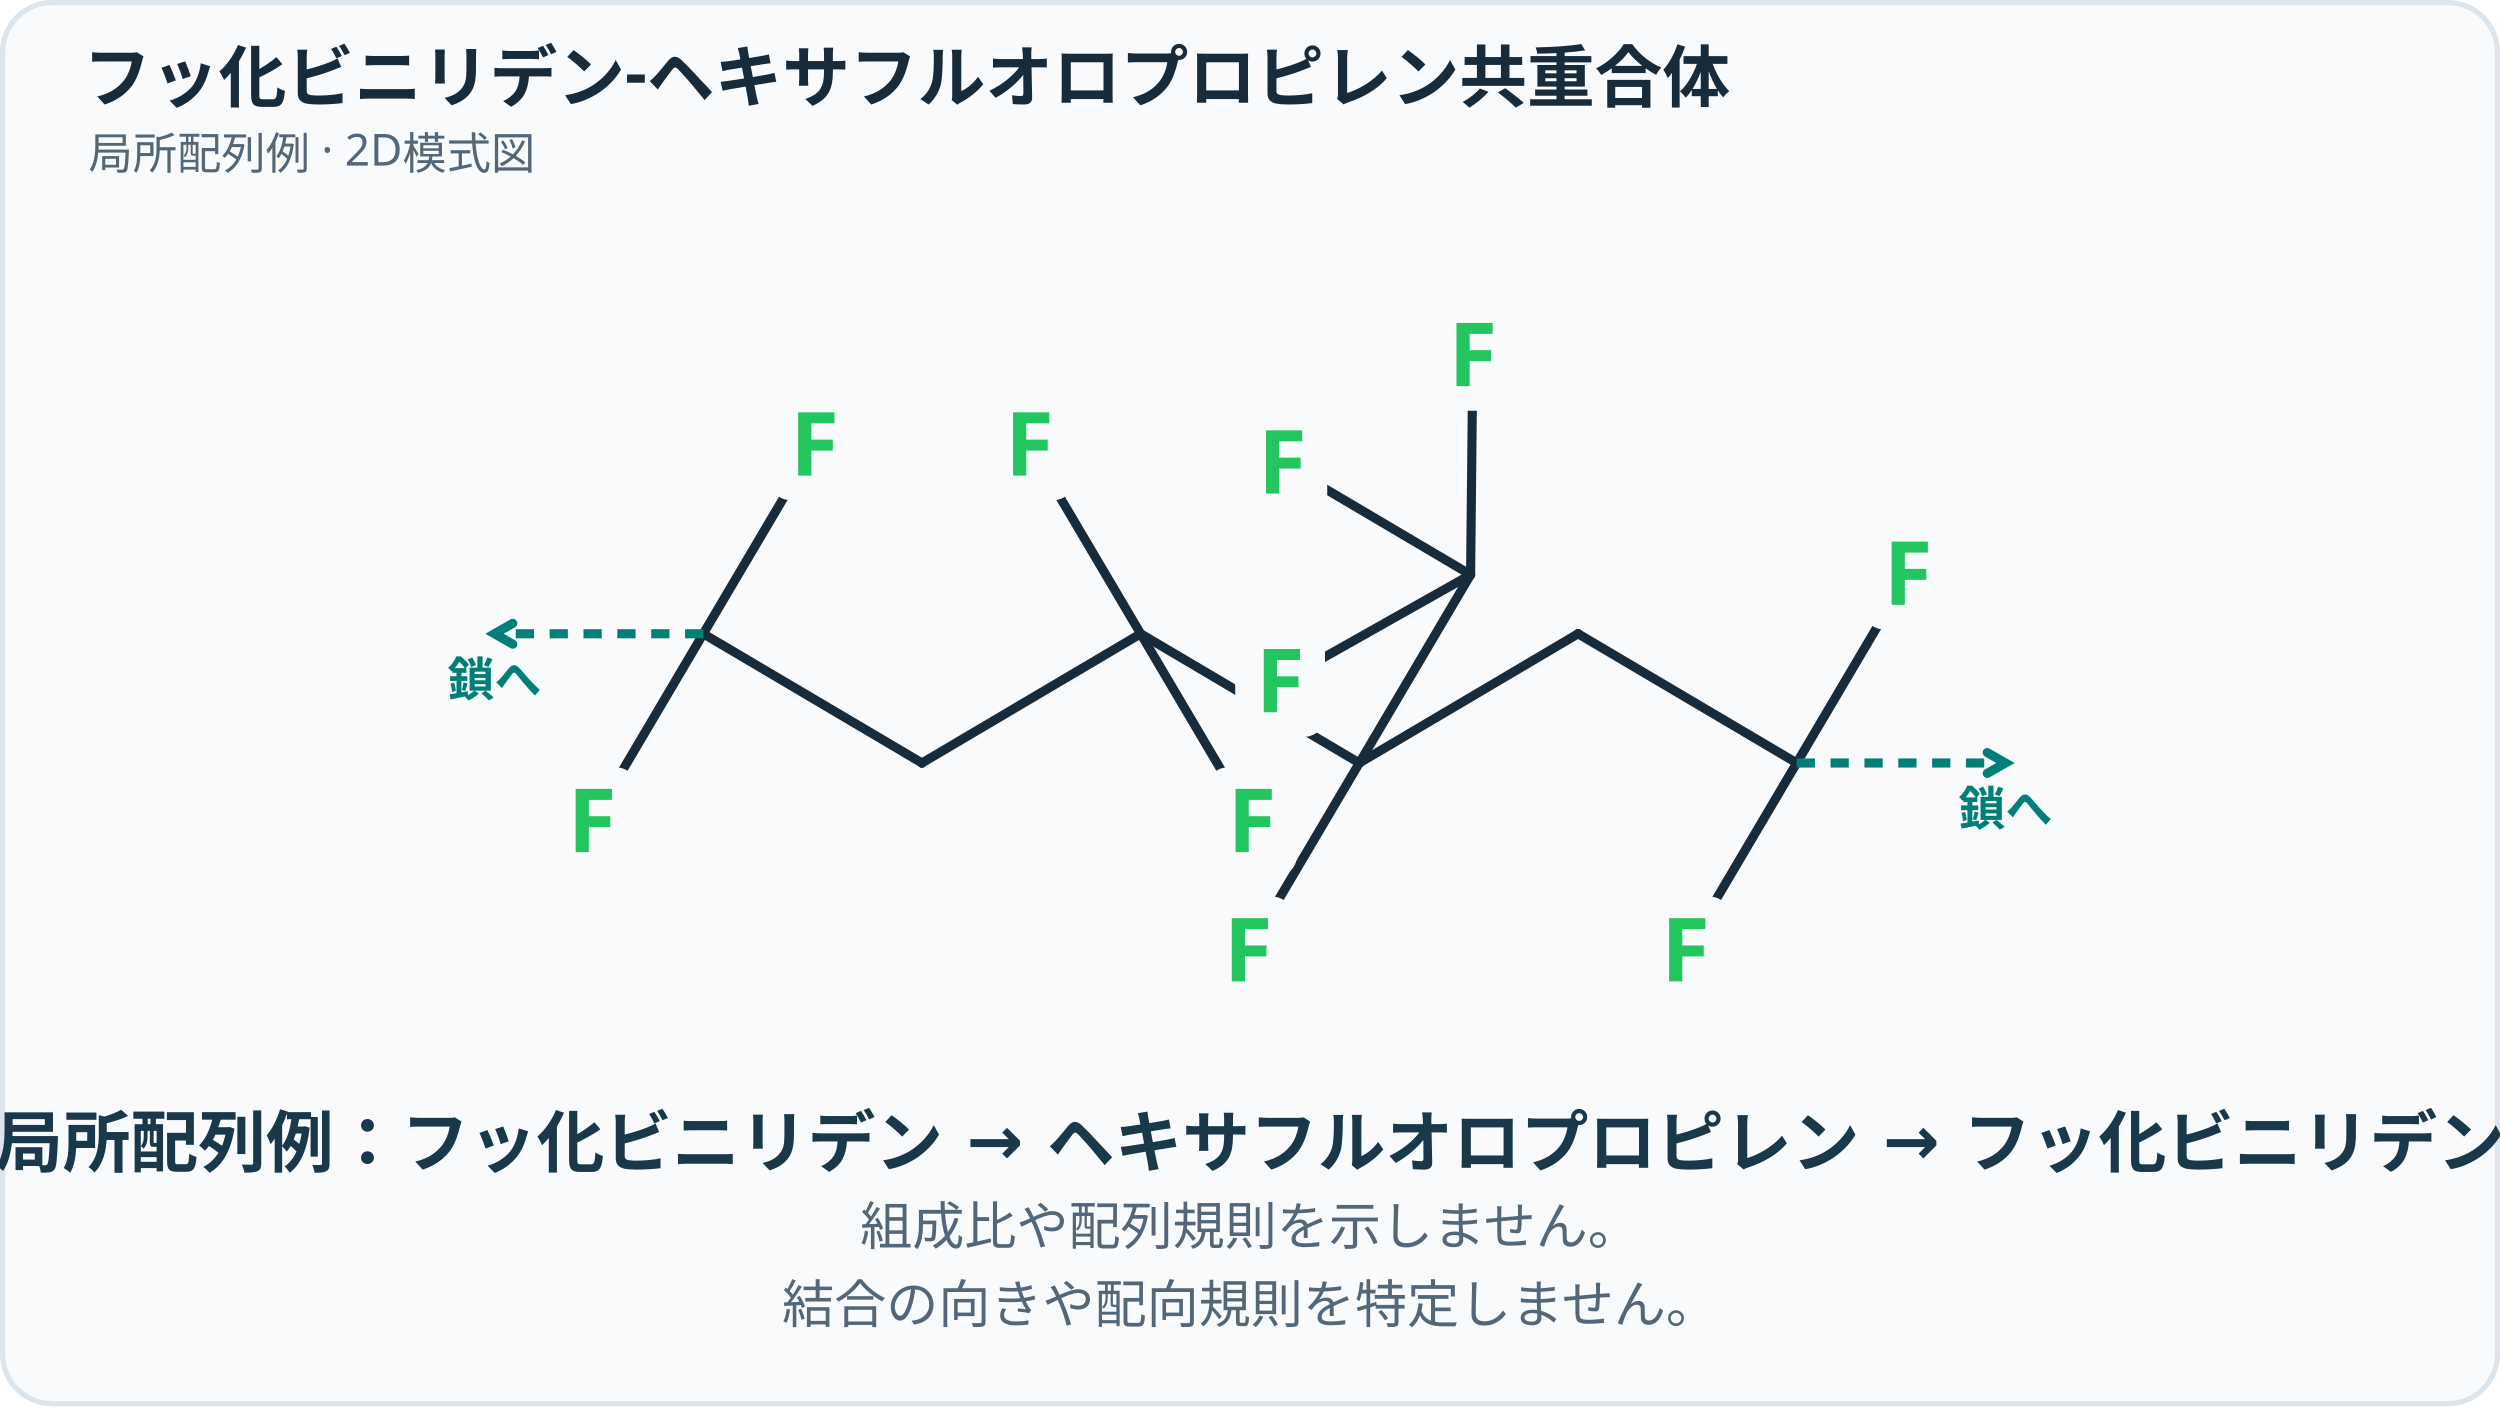
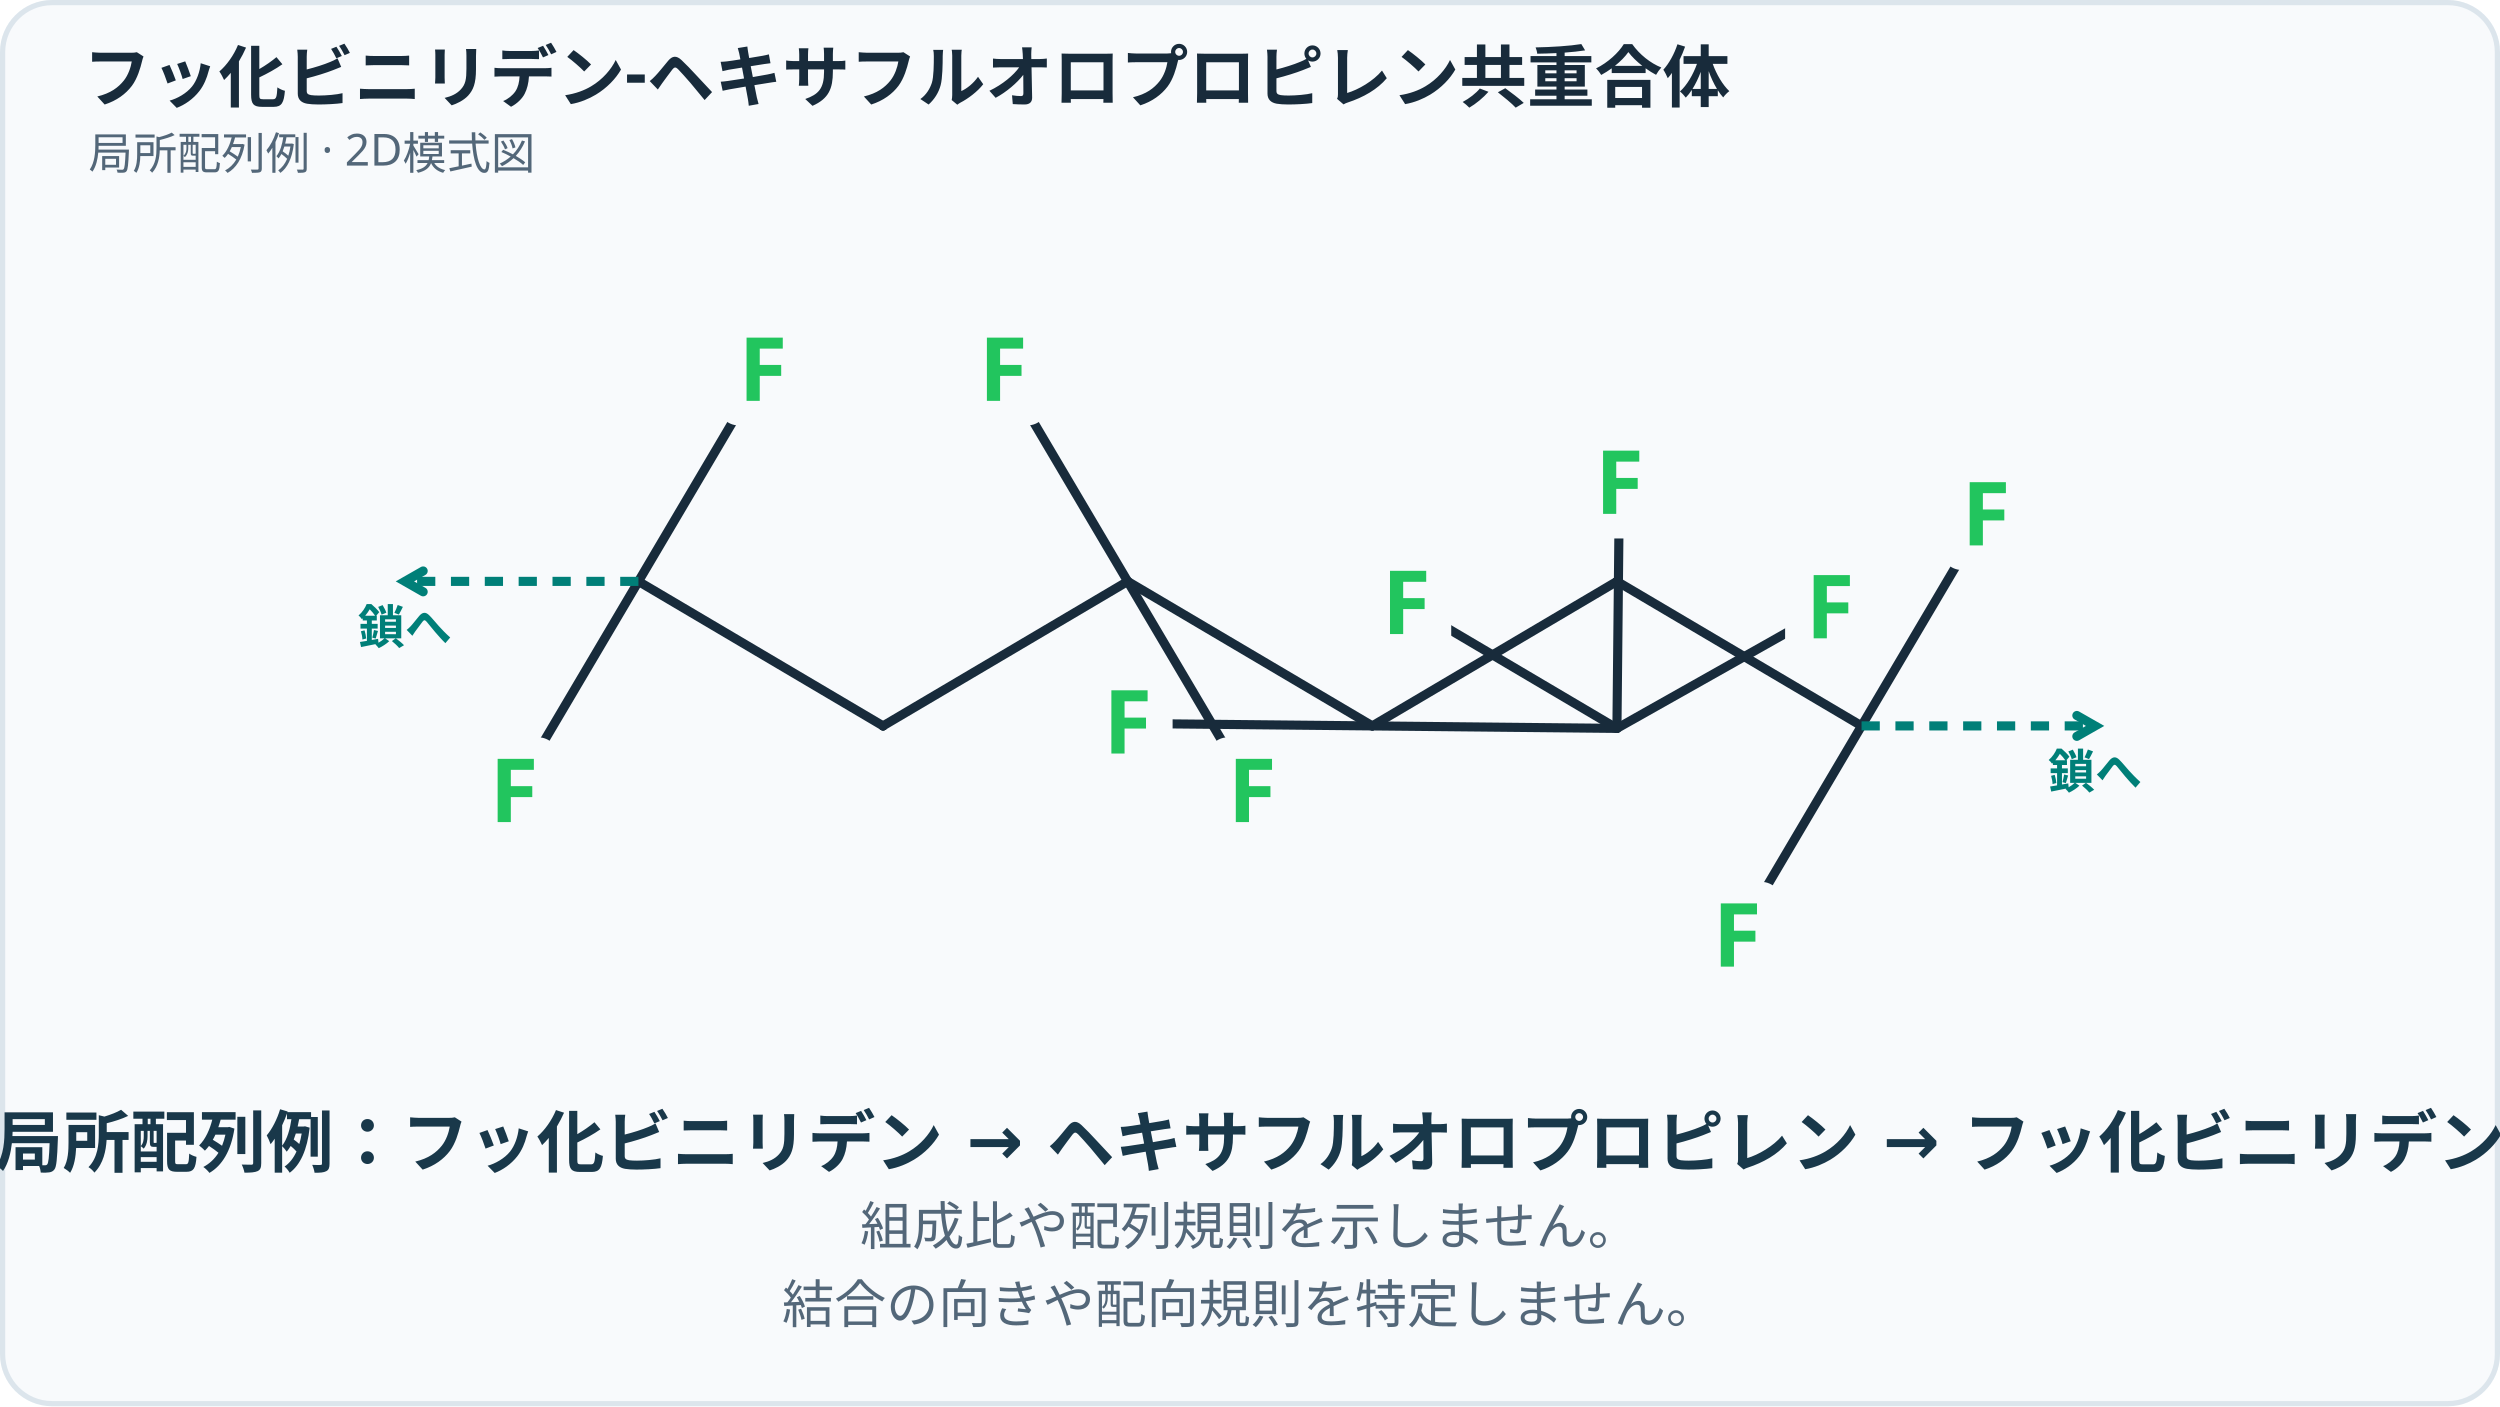
- <svg xmlns="http://www.w3.org/2000/svg" viewBox="0 0 960 540" role="img" aria-labelledby="polymer-title polymer-description" data-polymer-id="vinylidene-fluoride-hexafluoropropylene-copolymer" data-generator-version="task8-2d-v2" data-structure-source-commit="3050fed9c89f16aed19c2323db94fef5f9f9765e" data-representation-type="copolymer-local-motif" data-atom-count="21" data-bond-count="20">
+ <svg xmlns="http://www.w3.org/2000/svg" viewBox="0 0 960 540" role="img" aria-labelledby="polymer-title polymer-description" data-polymer-id="vinylidene-fluoride-hexafluoropropylene-copolymer" data-generator-version="task8-2d-v3" data-structure-source-commit="3050fed9c89f16aed19c2323db94fef5f9f9765e" data-representation-type="copolymer-local-motif" data-atom-count="21" data-bond-count="20">
  <rect width="960" height="540" rx="20" fill="#f8fafc" />
  <rect x="1" y="1" width="958" height="538" rx="19" fill="none" stroke="#dce5ec" stroke-width="2" />
  <text class="figure-title" x="32" y="39" font-family="sans-serif" font-size="26" font-weight="750" fill="#182b3b">フッ化ビニリデン-ヘキサフルオロプロピレン共重合体</text>
  <text class="figure-kicker" x="34" y="65" font-family="sans-serif" font-size="17" fill="#536779">局所配列例 · 2D模式図</text>
  <g class="chemical-bonds" fill="none" stroke="#182b3b" stroke-width="3.5" stroke-linecap="round" stroke-linejoin="round">
    <g class="bond" data-bond-ref="unit-0.a0::unit-0.a1" data-atom-a="unit-0.a0" data-atom-b="unit-0.a1" data-bond-order="1">
-       <path d="M354.03 292.99L270.06 243.36" />
+       <path d="M339.09 278.75L245.16 223.25" />
    </g>
    <g class="bond" data-bond-ref="unit-0.a1::unit-0.a2" data-atom-a="unit-0.a1" data-atom-b="unit-0.a2" data-bond-order="1">
-       <path d="M270.06 243.36L235.6 301.68" />
+       <path d="M245.16 223.25L205.63 290.14" />
    </g>
    <g class="bond" data-bond-ref="unit-0.a1::unit-0.a3" data-atom-a="unit-0.a1" data-atom-b="unit-0.a3" data-bond-order="1">
-       <path d="M270.06 243.36L304.52 185.05" />
+       <path d="M245.16 223.25L284.68 156.35" />
    </g>
    <g class="bond" data-bond-ref="unit-0.a0::unit-0.a4" data-atom-a="unit-0.a0" data-atom-b="unit-0.a4" data-bond-order="1">
-       <path d="M354.03 292.99L354.03 292.99" />
+       <path d="M339.09 278.75L339.09 278.75" />
    </g>
    <g class="bond" data-bond-ref="unit-0.a0::unit-0.a5" data-atom-a="unit-0.a0" data-atom-b="unit-0.a5" data-bond-order="1">
-       <path d="M354.03 292.99L354.03 292.99" />
+       <path d="M339.09 278.75L339.09 278.75" />
    </g>
    <g class="bond" data-bond-ref="unit-1.a0::unit-1.a1" data-atom-a="unit-1.a0" data-atom-b="unit-1.a1" data-bond-order="1">
-       <path d="M438.01 243.36L521.99 292.99" />
+       <path d="M433.03 223.25L526.97 278.75" />
    </g>
    <g class="bond" data-bond-ref="unit-1.a1::unit-1.a2" data-atom-a="unit-1.a1" data-atom-b="unit-1.a2" data-bond-order="1">
-       <path d="M521.99 292.99L564.71 220.69" />
+       <path d="M526.97 278.75L620.9 279.7" />
    </g>
    <g class="bond" data-bond-ref="unit-1.a0::unit-1.a3" data-atom-a="unit-1.a0" data-atom-b="unit-1.a3" data-bond-order="1">
-       <path d="M438.01 243.36L403.55 185.05" />
+       <path d="M433.03 223.25L393.5 156.35" />
    </g>
    <g class="bond" data-bond-ref="unit-1.a0::unit-1.a4" data-atom-a="unit-1.a0" data-atom-b="unit-1.a4" data-bond-order="1">
-       <path d="M438.01 243.36L472.47 301.68" />
+       <path d="M433.03 223.25L472.56 290.14" />
    </g>
    <g class="bond" data-bond-ref="unit-1.a1::unit-1.a5" data-atom-a="unit-1.a1" data-atom-b="unit-1.a5" data-bond-order="1">
-       <path d="M521.99 292.99L487.53 351.3" />
+       <path d="M526.97 278.75L449.28 277.97" />
    </g>
    <g class="bond" data-bond-ref="unit-1.a2::unit-1.a6" data-atom-a="unit-1.a2" data-atom-b="unit-1.a6" data-bond-order="1">
-       <path d="M564.71 220.69L505.71 253.96" />
+       <path d="M620.9 279.7L554.01 240.18" />
    </g>
    <g class="bond" data-bond-ref="unit-1.a2::unit-1.a7" data-atom-a="unit-1.a2" data-atom-b="unit-1.a7" data-bond-order="1">
-       <path d="M564.71 220.69L506.39 186.23" />
+       <path d="M620.9 279.7L621.69 202.01" />
    </g>
    <g class="bond" data-bond-ref="unit-1.a2::unit-1.a8" data-atom-a="unit-1.a2" data-atom-b="unit-1.a8" data-bond-order="1">
-       <path d="M564.71 220.69L565.4 152.95" />
+       <path d="M620.9 279.7L688.58 241.54" />
    </g>
    <g class="bond" data-bond-ref="unit-2.a0::unit-2.a1" data-atom-a="unit-2.a0" data-atom-b="unit-2.a1" data-bond-order="1">
-       <path d="M605.97 243.36L689.94 292.99" />
+       <path d="M620.91 223.25L714.84 278.75" />
    </g>
    <g class="bond" data-bond-ref="unit-2.a1::unit-2.a2" data-atom-a="unit-2.a1" data-atom-b="unit-2.a2" data-bond-order="1">
-       <path d="M689.94 292.99L724.4 234.67" />
+       <path d="M714.84 278.75L754.37 211.86" />
    </g>
    <g class="bond" data-bond-ref="unit-2.a1::unit-2.a3" data-atom-a="unit-2.a1" data-atom-b="unit-2.a3" data-bond-order="1">
-       <path d="M689.94 292.99L655.48 351.3" />
+       <path d="M714.84 278.75L675.32 345.65" />
    </g>
    <g class="bond" data-bond-ref="unit-2.a0::unit-2.a4" data-atom-a="unit-2.a0" data-atom-b="unit-2.a4" data-bond-order="1">
-       <path d="M605.97 243.36L605.97 243.36" />
+       <path d="M620.91 223.25L620.91 223.25" />
    </g>
    <g class="bond" data-bond-ref="unit-2.a0::unit-2.a5" data-atom-a="unit-2.a0" data-atom-b="unit-2.a5" data-bond-order="1">
-       <path d="M605.97 243.36L605.97 243.36" />
+       <path d="M620.91 223.25L620.91 223.25" />
    </g>
    <g class="bond" data-bond-ref="unit-0.a0::unit-1.a0" data-atom-a="unit-0.a0" data-atom-b="unit-1.a0" data-bond-order="1">
-       <path d="M354.03 292.99L438.01 243.36" />
+       <path d="M339.09 278.75L433.03 223.25" />
    </g>
    <g class="bond" data-bond-ref="unit-1.a1::unit-2.a0" data-atom-a="unit-1.a1" data-atom-b="unit-2.a0" data-bond-order="1">
-       <path d="M521.99 292.99L605.97 243.36" />
+       <path d="M526.97 278.75L620.91 223.25" />
    </g>
  </g>
  <g class="aromatic-rings" data-aromatic-cycle-count="0" />
  <g class="continuations">
    <g class="continuation-port" data-port-id="left" data-port-atom-ref="unit-0.a1" data-connection-type="C-C" data-external-bond-order="1" data-partner-element="C">
-       <path d="M270.06 243.36L189.9 243.36" fill="none" stroke="#007f78" stroke-width="3.5" stroke-dasharray="7 6" />
-       <path d="M196.9 247.36L189.9 243.36L196.9 239.36" fill="none" stroke="#007f78" stroke-width="3.5" stroke-linecap="round" />
-       <text class="continuation-label" data-port-label-for="left" x="189.9" y="267.36" text-anchor="middle" font-family="sans-serif" font-size="18" font-weight="700" fill="#007f78">鎖へ</text>
+       <path d="M245.16 223.25L155.49 223.25" fill="none" stroke="#007f78" stroke-width="3.5" stroke-dasharray="7 6" />
+       <path d="M162.49 227.25L155.49 223.25L162.49 219.25" fill="none" stroke="#007f78" stroke-width="3.5" stroke-linecap="round" />
+       <text class="continuation-label" data-port-label-for="left" x="155.49" y="247.25" text-anchor="middle" font-family="sans-serif" font-size="18" font-weight="700" fill="#007f78">鎖へ</text>
    </g>
    <g class="continuation-port" data-port-id="right" data-port-atom-ref="unit-2.a1" data-connection-type="C-C" data-external-bond-order="1" data-partner-element="C">
-       <path d="M689.94 292.99L770.1 292.99" fill="none" stroke="#007f78" stroke-width="3.5" stroke-dasharray="7 6" />
-       <path d="M763.1 288.99L770.1 292.99L763.1 296.99" fill="none" stroke="#007f78" stroke-width="3.5" stroke-linecap="round" />
-       <text class="continuation-label" data-port-label-for="right" x="770.1" y="316.99" text-anchor="middle" font-family="sans-serif" font-size="18" font-weight="700" fill="#007f78">鎖へ</text>
+       <path d="M714.84 278.75L804.51 278.75" fill="none" stroke="#007f78" stroke-width="3.5" stroke-dasharray="7 6" />
+       <path d="M797.51 274.75L804.51 278.75L797.51 282.75" fill="none" stroke="#007f78" stroke-width="3.5" stroke-linecap="round" />
+       <text class="continuation-label" data-port-label-for="right" x="804.51" y="302.75" text-anchor="middle" font-family="sans-serif" font-size="18" font-weight="700" fill="#007f78">鎖へ</text>
    </g>
  </g>
  <g class="atom-labels">
    <g class="atom-map skeletal-carbon" data-atom-ref="unit-0.a0" data-element="C" data-display="skeletal-carbon-vertex" aria-hidden="true">
-       <circle cx="354.03" cy="292.99" r="2.5" fill="#182b3b" opacity=".001" />
+       <circle cx="339.09" cy="278.75" r="2.5" fill="#182b3b" opacity=".001" />
    </g>
    <g class="atom-map skeletal-carbon" data-atom-ref="unit-0.a1" data-element="C" data-display="skeletal-carbon-vertex" aria-hidden="true">
-       <circle cx="270.06" cy="243.36" r="2.5" fill="#182b3b" opacity=".001" />
+       <circle cx="245.16" cy="223.25" r="2.5" fill="#182b3b" opacity=".001" />
    </g>
    <g class="atom-map atom-label" data-atom-ref="unit-0.a2" data-element="F" data-display="element-label" data-label-atom-refs="unit-0.a2" aria-hidden="true">
-       <rect x="210.09" y="294.66" width="34.48" height="42" rx="8" fill="#f8fafc" />
-       <text x="227.33" y="327.22" text-anchor="middle" font-family="sans-serif" font-size="34" font-weight="750" fill="#22c55e">F</text>
+       <rect x="180.13" y="283.12" width="34.48" height="42" rx="8" fill="#f8fafc" />
+       <text x="197.37" y="315.68" text-anchor="middle" font-family="sans-serif" font-size="34" font-weight="750" fill="#22c55e">F</text>
    </g>
    <g class="atom-map atom-label" data-atom-ref="unit-0.a3" data-element="F" data-display="element-label" data-label-atom-refs="unit-0.a3" aria-hidden="true">
-       <rect x="295.54" y="150.06" width="34.48" height="42" rx="8" fill="#f8fafc" />
-       <text x="312.78" y="182.62" text-anchor="middle" font-family="sans-serif" font-size="34" font-weight="750" fill="#22c55e">F</text>
+       <rect x="275.71" y="121.37" width="34.48" height="42" rx="8" fill="#f8fafc" />
+       <text x="292.95" y="153.93" text-anchor="middle" font-family="sans-serif" font-size="34" font-weight="750" fill="#22c55e">F</text>
    </g>
    <g class="atom-map skeletal-carbon" data-atom-ref="unit-1.a0" data-element="C" data-display="skeletal-carbon-vertex" aria-hidden="true">
-       <circle cx="438.01" cy="243.36" r="2.5" fill="#182b3b" opacity=".001" />
+       <circle cx="433.03" cy="223.25" r="2.5" fill="#182b3b" opacity=".001" />
    </g>
    <g class="atom-map skeletal-carbon" data-atom-ref="unit-1.a1" data-element="C" data-display="skeletal-carbon-vertex" aria-hidden="true">
-       <circle cx="521.99" cy="292.99" r="2.5" fill="#182b3b" opacity=".001" />
+       <circle cx="526.97" cy="278.75" r="2.5" fill="#182b3b" opacity=".001" />
    </g>
    <g class="atom-map skeletal-carbon" data-atom-ref="unit-1.a2" data-element="C" data-display="skeletal-carbon-vertex" aria-hidden="true">
-       <circle cx="564.71" cy="220.69" r="2.5" fill="#182b3b" opacity=".001" />
+       <circle cx="620.9" cy="279.7" r="2.5" fill="#182b3b" opacity=".001" />
    </g>
    <g class="atom-map atom-label" data-atom-ref="unit-1.a3" data-element="F" data-display="element-label" data-label-atom-refs="unit-1.a3" aria-hidden="true">
-       <rect x="378.05" y="150.06" width="34.48" height="42" rx="8" fill="#f8fafc" />
-       <text x="395.29" y="182.62" text-anchor="middle" font-family="sans-serif" font-size="34" font-weight="750" fill="#22c55e">F</text>
+       <rect x="368" y="121.37" width="34.48" height="42" rx="8" fill="#f8fafc" />
+       <text x="385.24" y="153.93" text-anchor="middle" font-family="sans-serif" font-size="34" font-weight="750" fill="#22c55e">F</text>
    </g>
    <g class="atom-map atom-label" data-atom-ref="unit-1.a4" data-element="F" data-display="element-label" data-label-atom-refs="unit-1.a4" aria-hidden="true">
-       <rect x="463.49" y="294.66" width="34.48" height="42" rx="8" fill="#f8fafc" />
-       <text x="480.73" y="327.22" text-anchor="middle" font-family="sans-serif" font-size="34" font-weight="750" fill="#22c55e">F</text>
+       <rect x="463.58" y="283.12" width="34.48" height="42" rx="8" fill="#f8fafc" />
+       <text x="480.82" y="315.68" text-anchor="middle" font-family="sans-serif" font-size="34" font-weight="750" fill="#22c55e">F</text>
    </g>
    <g class="atom-map atom-label" data-atom-ref="unit-1.a5" data-element="F" data-display="element-label" data-label-atom-refs="unit-1.a5" aria-hidden="true">
-       <rect x="462.03" y="344.29" width="34.48" height="42" rx="8" fill="#f8fafc" />
-       <text x="479.27" y="376.85" text-anchor="middle" font-family="sans-serif" font-size="34" font-weight="750" fill="#22c55e">F</text>
+       <rect x="415.8" y="256.8" width="34.48" height="42" rx="8" fill="#f8fafc" />
+       <text x="433.04" y="289.36" text-anchor="middle" font-family="sans-serif" font-size="34" font-weight="750" fill="#22c55e">F</text>
    </g>
    <g class="atom-map atom-label" data-atom-ref="unit-1.a6" data-element="F" data-display="element-label" data-label-atom-refs="unit-1.a6" aria-hidden="true">
-       <rect x="474.32" y="240.94" width="34.48" height="42" rx="8" fill="#f8fafc" />
-       <text x="491.56" y="273.5" text-anchor="middle" font-family="sans-serif" font-size="34" font-weight="750" fill="#22c55e">F</text>
+       <rect x="522.79" y="210.92" width="34.48" height="42" rx="8" fill="#f8fafc" />
+       <text x="540.03" y="243.48" text-anchor="middle" font-family="sans-serif" font-size="34" font-weight="750" fill="#22c55e">F</text>
    </g>
    <g class="atom-map atom-label" data-atom-ref="unit-1.a7" data-element="F" data-display="element-label" data-label-atom-refs="unit-1.a7" aria-hidden="true">
-       <rect x="475.17" y="156.97" width="34.48" height="42" rx="8" fill="#f8fafc" />
-       <text x="492.41" y="189.53" text-anchor="middle" font-family="sans-serif" font-size="34" font-weight="750" fill="#22c55e">F</text>
+       <rect x="604.61" y="164.77" width="34.48" height="42" rx="8" fill="#f8fafc" />
+       <text x="621.85" y="197.33" text-anchor="middle" font-family="sans-serif" font-size="34" font-weight="750" fill="#22c55e">F</text>
    </g>
    <g class="atom-map atom-label" data-atom-ref="unit-1.a8" data-element="F" data-display="element-label" data-label-atom-refs="unit-1.a8" aria-hidden="true">
-       <rect x="548.32" y="115.71" width="34.48" height="42" rx="8" fill="#f8fafc" />
-       <text x="565.56" y="148.27" text-anchor="middle" font-family="sans-serif" font-size="34" font-weight="750" fill="#22c55e">F</text>
+       <rect x="685.48" y="212.56" width="34.48" height="42" rx="8" fill="#f8fafc" />
+       <text x="702.72" y="245.12" text-anchor="middle" font-family="sans-serif" font-size="34" font-weight="750" fill="#22c55e">F</text>
    </g>
    <g class="atom-map skeletal-carbon" data-atom-ref="unit-2.a0" data-element="C" data-display="skeletal-carbon-vertex" aria-hidden="true">
-       <circle cx="605.97" cy="243.36" r="2.5" fill="#182b3b" opacity=".001" />
+       <circle cx="620.91" cy="223.25" r="2.5" fill="#182b3b" opacity=".001" />
    </g>
    <g class="atom-map skeletal-carbon" data-atom-ref="unit-2.a1" data-element="C" data-display="skeletal-carbon-vertex" aria-hidden="true">
-       <circle cx="689.94" cy="292.99" r="2.5" fill="#182b3b" opacity=".001" />
+       <circle cx="714.84" cy="278.75" r="2.5" fill="#182b3b" opacity=".001" />
    </g>
    <g class="atom-map atom-label" data-atom-ref="unit-2.a2" data-element="F" data-display="element-label" data-label-atom-refs="unit-2.a2" aria-hidden="true">
-       <rect x="715.43" y="199.69" width="34.48" height="42" rx="8" fill="#f8fafc" />
-       <text x="732.67" y="232.25" text-anchor="middle" font-family="sans-serif" font-size="34" font-weight="750" fill="#22c55e">F</text>
+       <rect x="745.39" y="176.88" width="34.48" height="42" rx="8" fill="#f8fafc" />
+       <text x="762.63" y="209.44" text-anchor="middle" font-family="sans-serif" font-size="34" font-weight="750" fill="#22c55e">F</text>
    </g>
    <g class="atom-map atom-label" data-atom-ref="unit-2.a3" data-element="F" data-display="element-label" data-label-atom-refs="unit-2.a3" aria-hidden="true">
-       <rect x="629.98" y="344.29" width="34.48" height="42" rx="8" fill="#f8fafc" />
-       <text x="647.22" y="376.85" text-anchor="middle" font-family="sans-serif" font-size="34" font-weight="750" fill="#22c55e">F</text>
+       <rect x="649.81" y="338.63" width="34.48" height="42" rx="8" fill="#f8fafc" />
+       <text x="667.05" y="371.19" text-anchor="middle" font-family="sans-serif" font-size="34" font-weight="750" fill="#22c55e">F</text>
    </g>
  </g>
  <text class="annotation primary" x="480" y="448" text-anchor="middle" font-family="sans-serif" font-size="26" font-weight="700" fill="#19384a">局所配列例：フッ化ビニリデン → ヘキサフルオロプロピレン → フッ化ビニリデン</text>
  <text class="annotation" x="480" y="478" text-anchor="middle" font-family="sans-serif" font-size="20" font-weight="500" fill="#536779">組成比や配列規則を示しません。</text>
  <text class="annotation" x="480" y="508" text-anchor="middle" font-family="sans-serif" font-size="20" font-weight="500" fill="#536779">結合の向きや配向規則を特定しません。</text>
</svg>
